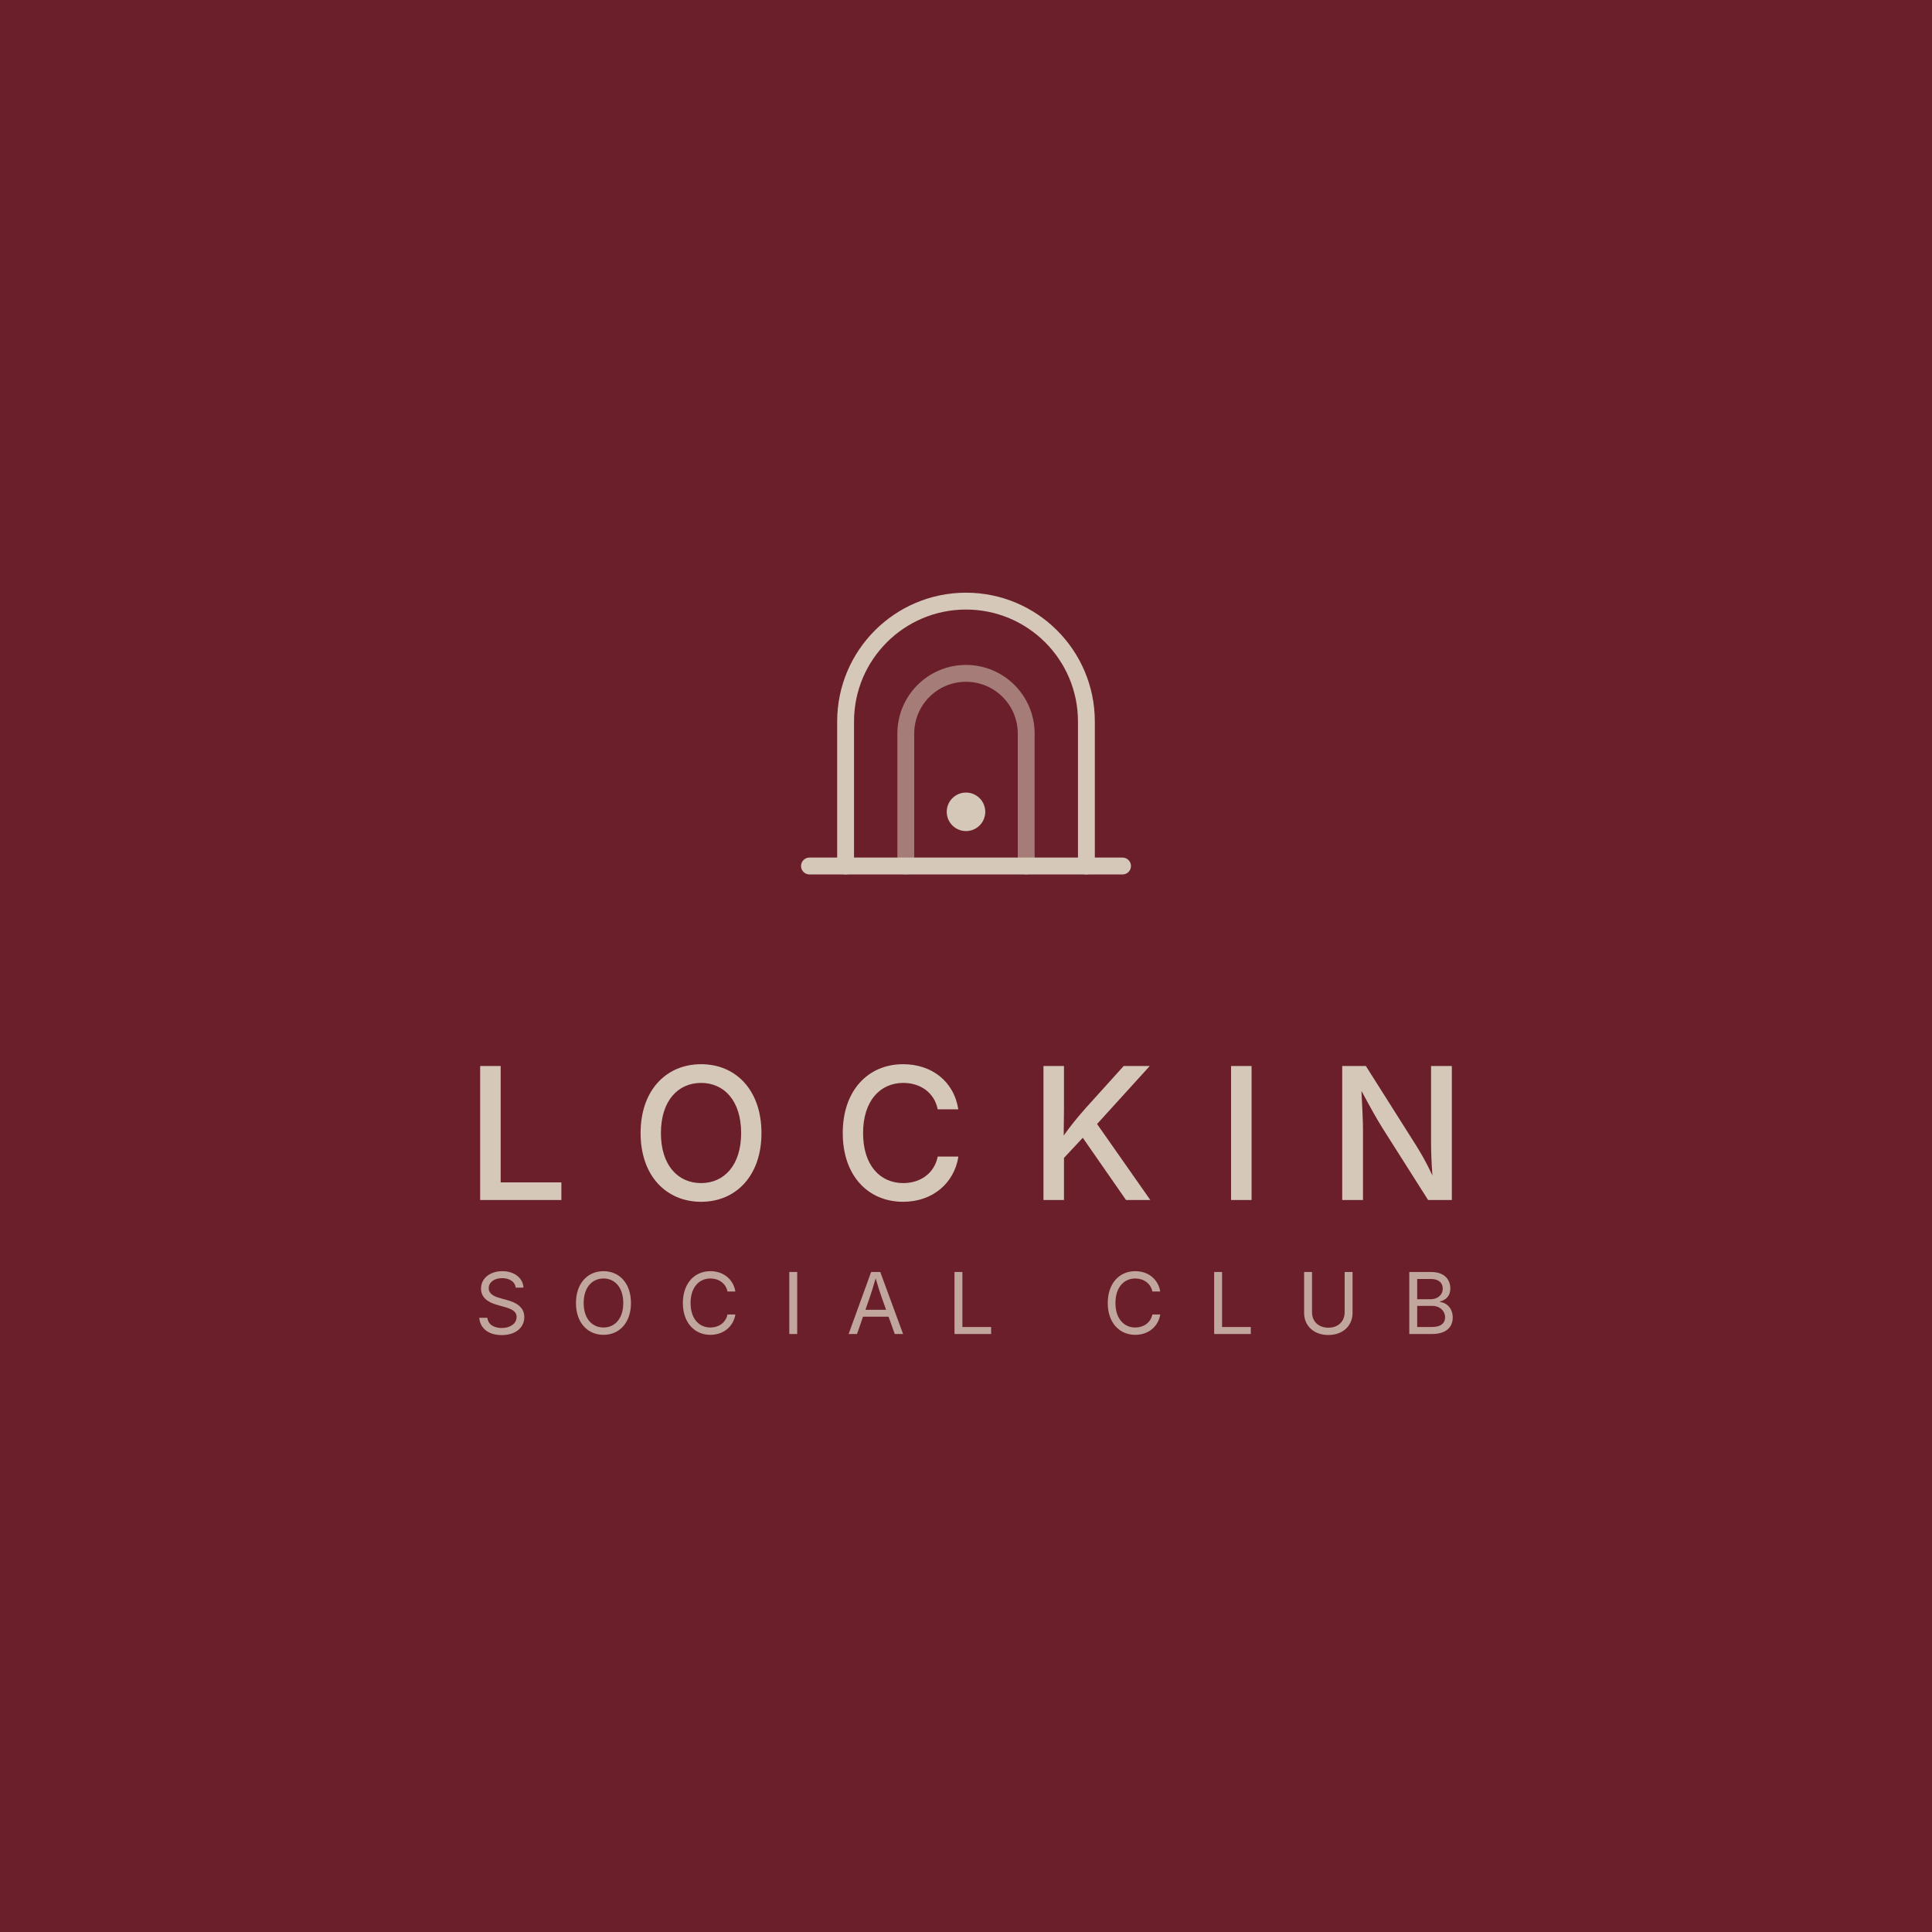
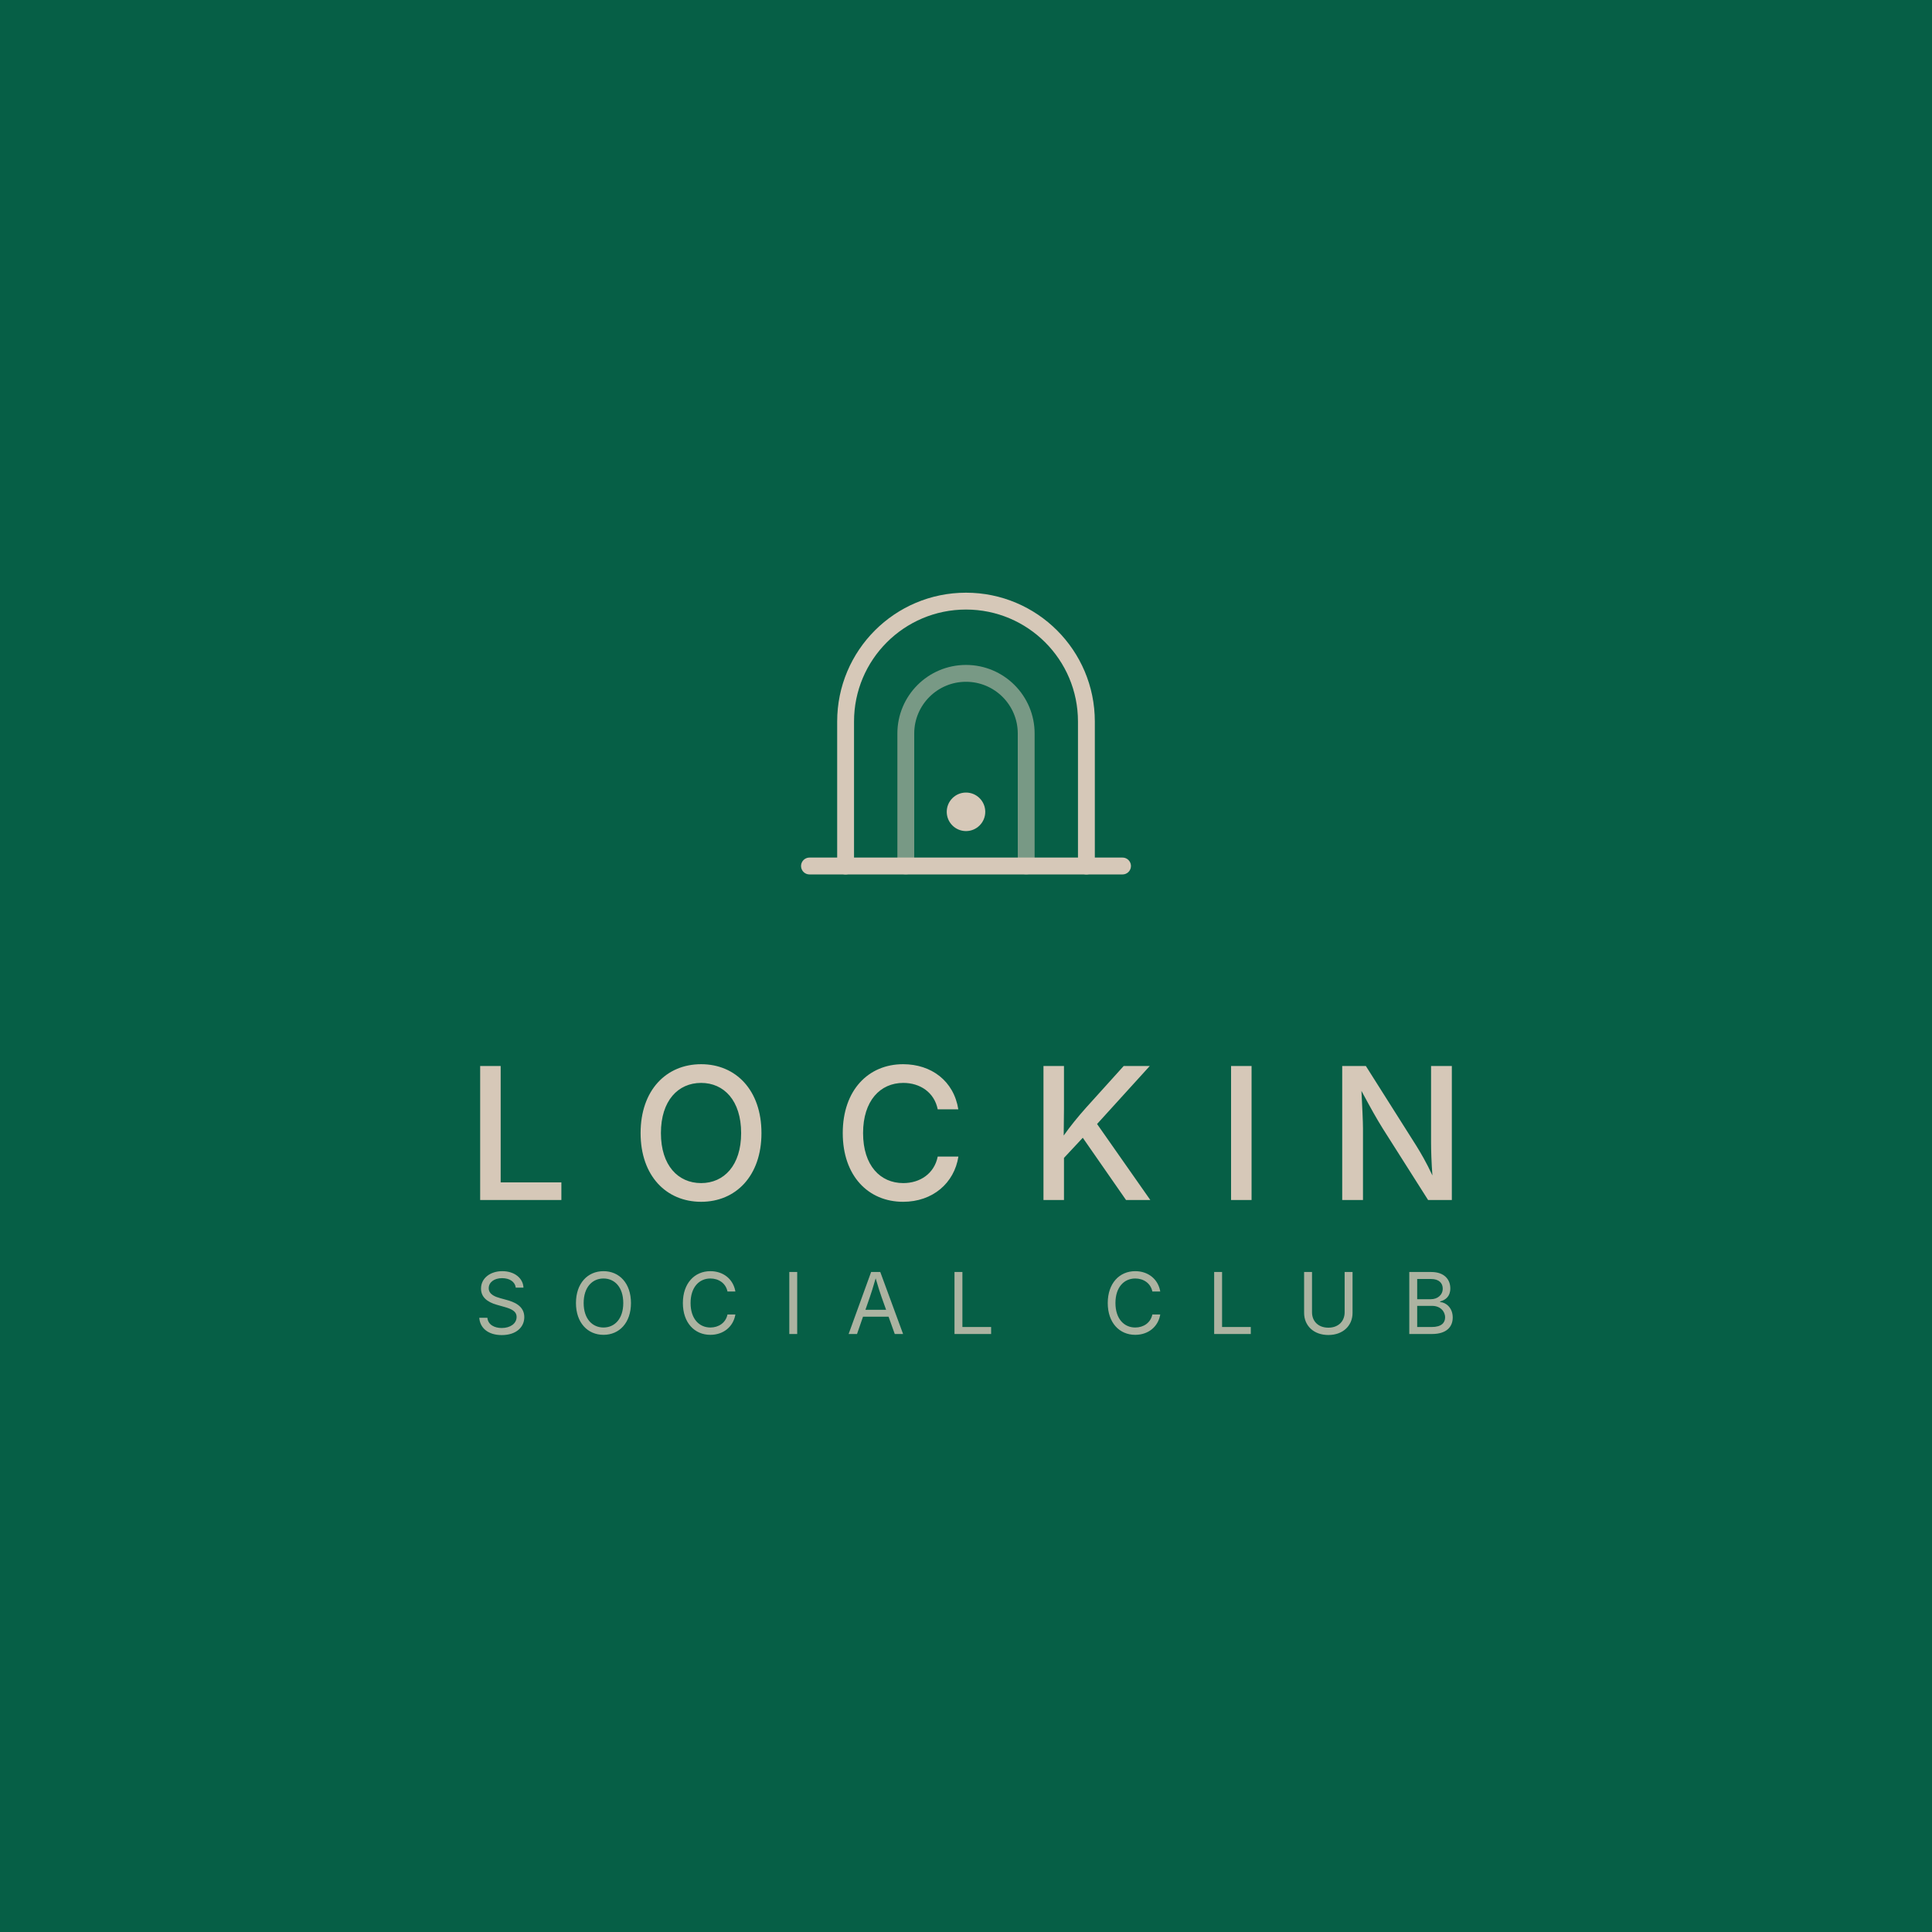
<svg xmlns="http://www.w3.org/2000/svg" viewBox="0 0 1932 1932" width="2000" height="2000">
-   <rect width="1932" height="1932" fill="#6b1f2b" />
+   <rect width="1932" height="1932" fill="#065f46" />
  <g transform="translate(773.36 552.96) scale(12.04)" fill="none" stroke-linecap="round" stroke-width="1.4">
    <path d="M6 26V14a10 10 0 0 1 20 0v12" stroke="#d6c8b8" />
    <path d="M11 26V15a5 5 0 0 1 10 0v11" stroke="#d6c8b8" opacity="0.55" />
    <circle cx="16" cy="21.5" r="1.6" fill="#d6c8b8" stroke="none" />
    <path d="M3 26h26" stroke="#d6c8b8" />
  </g>
  <path d="M480.163 1200.0H561.372V1182.373H500.667V1066.0H480.163ZM701.118 1201.799C735.832 1201.799 761.463 1175.898 761.463 1133.09C761.463 1090.102 735.832 1064.201 701.118 1064.201C666.314 1064.201 640.593 1090.102 640.593 1133.09C640.593 1175.898 666.314 1201.799 701.118 1201.799ZM701.118 1183.093C678.095 1183.093 660.918 1165.466 660.918 1133.09C660.918 1100.624 678.095 1082.907 701.118 1082.907C723.961 1082.907 741.138 1100.534 741.138 1133.09C741.138 1165.466 723.961 1183.093 701.118 1183.093ZM903.097 1201.799C932.685 1201.799 954.269 1183.093 958.406 1156.562H937.721C934.304 1173.65 920.004 1183.093 903.277 1183.093C880.344 1183.093 863.077 1165.646 863.077 1133.09C863.077 1100.714 880.254 1082.907 903.277 1082.907C920.004 1082.907 934.304 1092.26 937.721 1109.348H958.316C953.819 1080.929 931.336 1064.201 903.097 1064.201C868.383 1064.201 842.752 1090.102 842.752 1133.09C842.752 1175.898 868.293 1201.799 903.097 1201.799ZM1043.472 1200.0H1063.977V1157.911L1082.773 1137.766L1126.031 1200.0H1150.312L1097.072 1124.007L1149.773 1066.0H1123.692L1086.1 1107.639C1077.557 1117.262 1070.542 1125.895 1063.707 1135.518L1063.977 1108.808V1066.0H1043.472ZM1251.567 1066.0H1231.062V1200.0H1251.567ZM1342.209 1200.0H1362.984V1128.503C1362.984 1121.579 1362.264 1107.729 1361.455 1090.911C1371.167 1108.898 1376.294 1118.161 1382.859 1128.683L1428.095 1200.0H1451.837V1066.0H1431.063V1142.263C1431.063 1149.997 1431.422 1162.498 1432.412 1175.448C1426.476 1162.588 1420.451 1152.426 1416.314 1145.77L1365.861 1066.0H1342.209Z" fill="#d6c8b8" />
  <path d="M501.786 1335.082C516.101 1335.082 524.298 1327.259 524.298 1317.106C524.298 1305.538 513.396 1301.793 506.738 1299.962L500.538 1298.256C496.003 1297.008 488.721 1294.719 488.721 1288.228C488.721 1282.403 494.047 1278.158 502.078 1278.158C509.443 1278.158 515.019 1281.612 515.726 1287.646H523.466C523.091 1278.283 514.561 1271.168 502.327 1271.168C490.343 1271.168 481.023 1278.117 481.023 1288.603C481.023 1296.842 486.848 1301.96 496.835 1304.789L504.325 1306.911C510.941 1308.784 516.6 1310.989 516.6 1316.981C516.6 1323.597 510.192 1328.008 501.786 1328.008C494.505 1328.008 488.013 1324.804 487.389 1317.772H479.275C479.982 1328.174 488.346 1335.082 501.786 1335.082ZM603.505 1334.832C619.4 1334.832 630.968 1322.682 630.968 1303.042C630.968 1283.36 619.4 1271.168 603.505 1271.168C587.609 1271.168 575.958 1283.36 575.958 1303.042C575.958 1322.682 587.609 1334.832 603.505 1334.832ZM603.505 1327.509C592.353 1327.509 583.656 1318.854 583.656 1303.042C583.656 1287.146 592.353 1278.491 603.505 1278.491C614.573 1278.491 623.27 1287.105 623.27 1303.042C623.27 1318.895 614.573 1327.509 603.505 1327.509ZM710.383 1334.832C723.074 1334.832 733.227 1327.093 735.391 1314.485H727.485C725.737 1322.932 718.497 1327.509 710.383 1327.509C699.273 1327.509 690.576 1318.895 690.576 1303.042C690.576 1287.146 699.231 1278.491 710.383 1278.491C718.455 1278.491 725.737 1283.027 727.485 1291.515H735.391C733.185 1278.741 722.949 1271.168 710.383 1271.168C694.487 1271.168 682.878 1283.36 682.878 1303.042C682.878 1322.682 694.487 1334.832 710.383 1334.832ZM797.204 1272.0H789.298V1334.0H797.204ZM848.615 1334.0H857.021L863.013 1316.69H888.562L894.762 1334.0H903.084L880.281 1272.0H871.127ZM865.426 1309.783 869.795 1297.216C871.127 1293.388 873.041 1287.479 875.662 1278.325C878.284 1287.313 880.115 1293.055 881.613 1297.216L886.107 1309.783ZM954.495 1334.0H991.112V1327.009H962.401V1272.0H954.495ZM1135.253 1334.832C1147.945 1334.832 1158.098 1327.093 1160.261 1314.485H1152.355C1150.608 1322.932 1143.367 1327.509 1135.253 1327.509C1124.143 1327.509 1115.447 1318.895 1115.447 1303.042C1115.447 1287.146 1124.102 1278.491 1135.253 1278.491C1143.326 1278.491 1150.608 1283.027 1152.355 1291.515H1160.261C1158.056 1278.741 1147.82 1271.168 1135.253 1271.168C1119.358 1271.168 1107.749 1283.36 1107.749 1303.042C1107.749 1322.682 1119.358 1334.832 1135.253 1334.832ZM1214.169 1334.0H1250.786V1327.009H1222.075V1272.0H1214.169ZM1328.37 1334.999C1342.976 1334.999 1352.546 1325.678 1352.546 1312.903V1272.0H1344.64V1312.279C1344.64 1321.184 1338.482 1327.675 1328.37 1327.675C1318.217 1327.675 1312.017 1321.184 1312.017 1312.279V1272.0H1304.111V1312.903C1304.111 1325.678 1313.682 1334.999 1328.37 1334.999ZM1409.283 1334.0H1431.961C1446.567 1334.0 1452.725 1326.843 1452.725 1317.481C1452.725 1307.744 1445.942 1302.417 1440.159 1302.043V1301.46C1445.568 1300.004 1450.312 1296.384 1450.312 1288.436C1450.312 1279.365 1444.195 1272.0 1431.254 1272.0H1409.283ZM1417.189 1327.009V1305.871H1432.169C1440.117 1305.871 1445.11 1311.197 1445.11 1317.397C1445.11 1322.765 1441.407 1327.009 1431.753 1327.009ZM1417.189 1299.213V1278.991H1431.087C1439.118 1278.991 1442.738 1283.235 1442.738 1288.603C1442.738 1295.011 1437.495 1299.213 1430.838 1299.213Z" fill="#d6c8b8" opacity="0.8" />
</svg>
